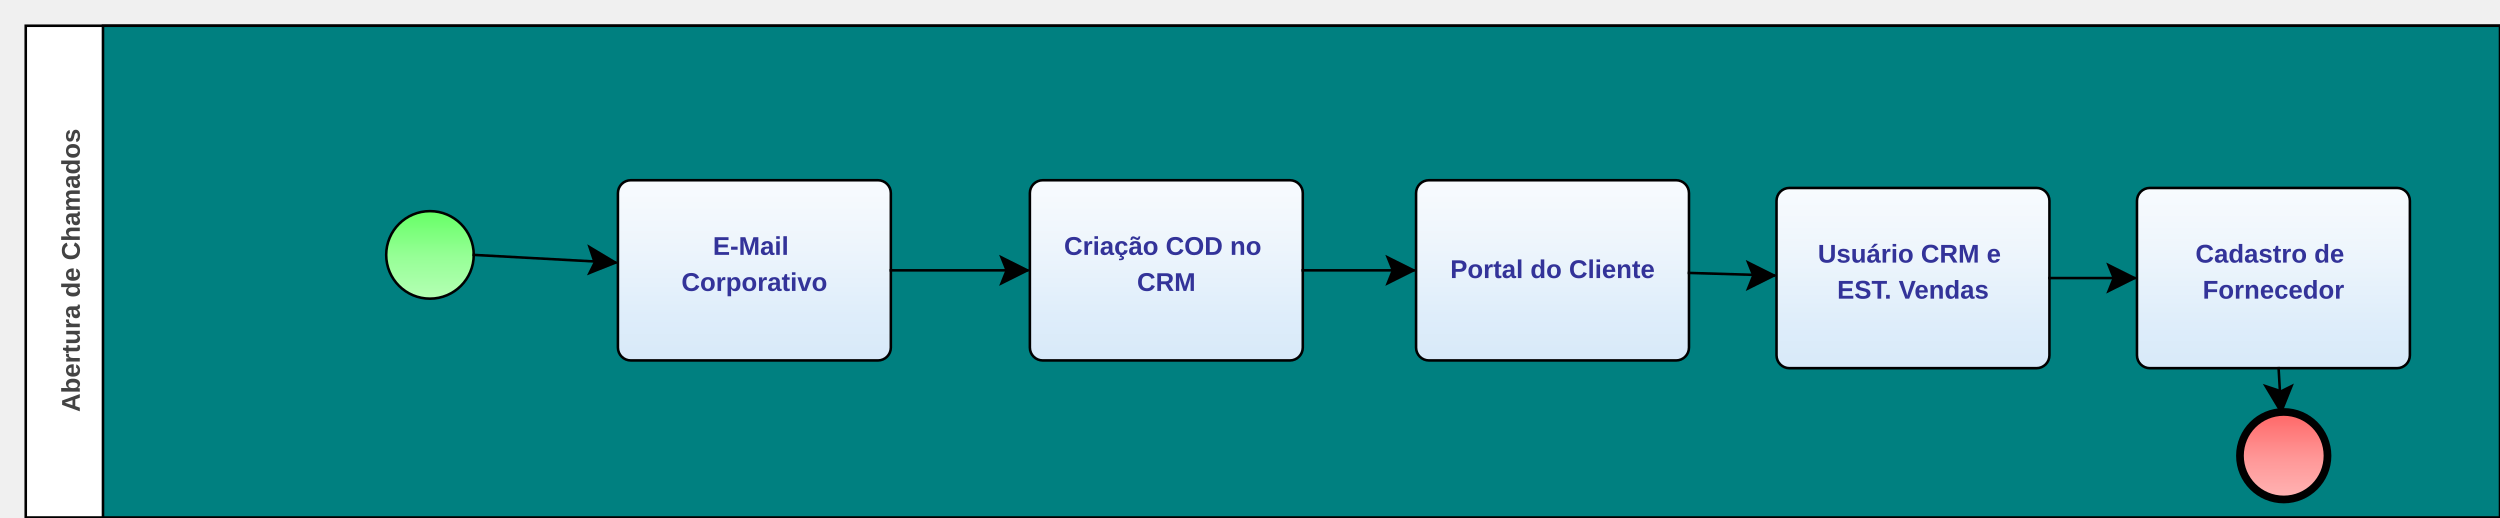
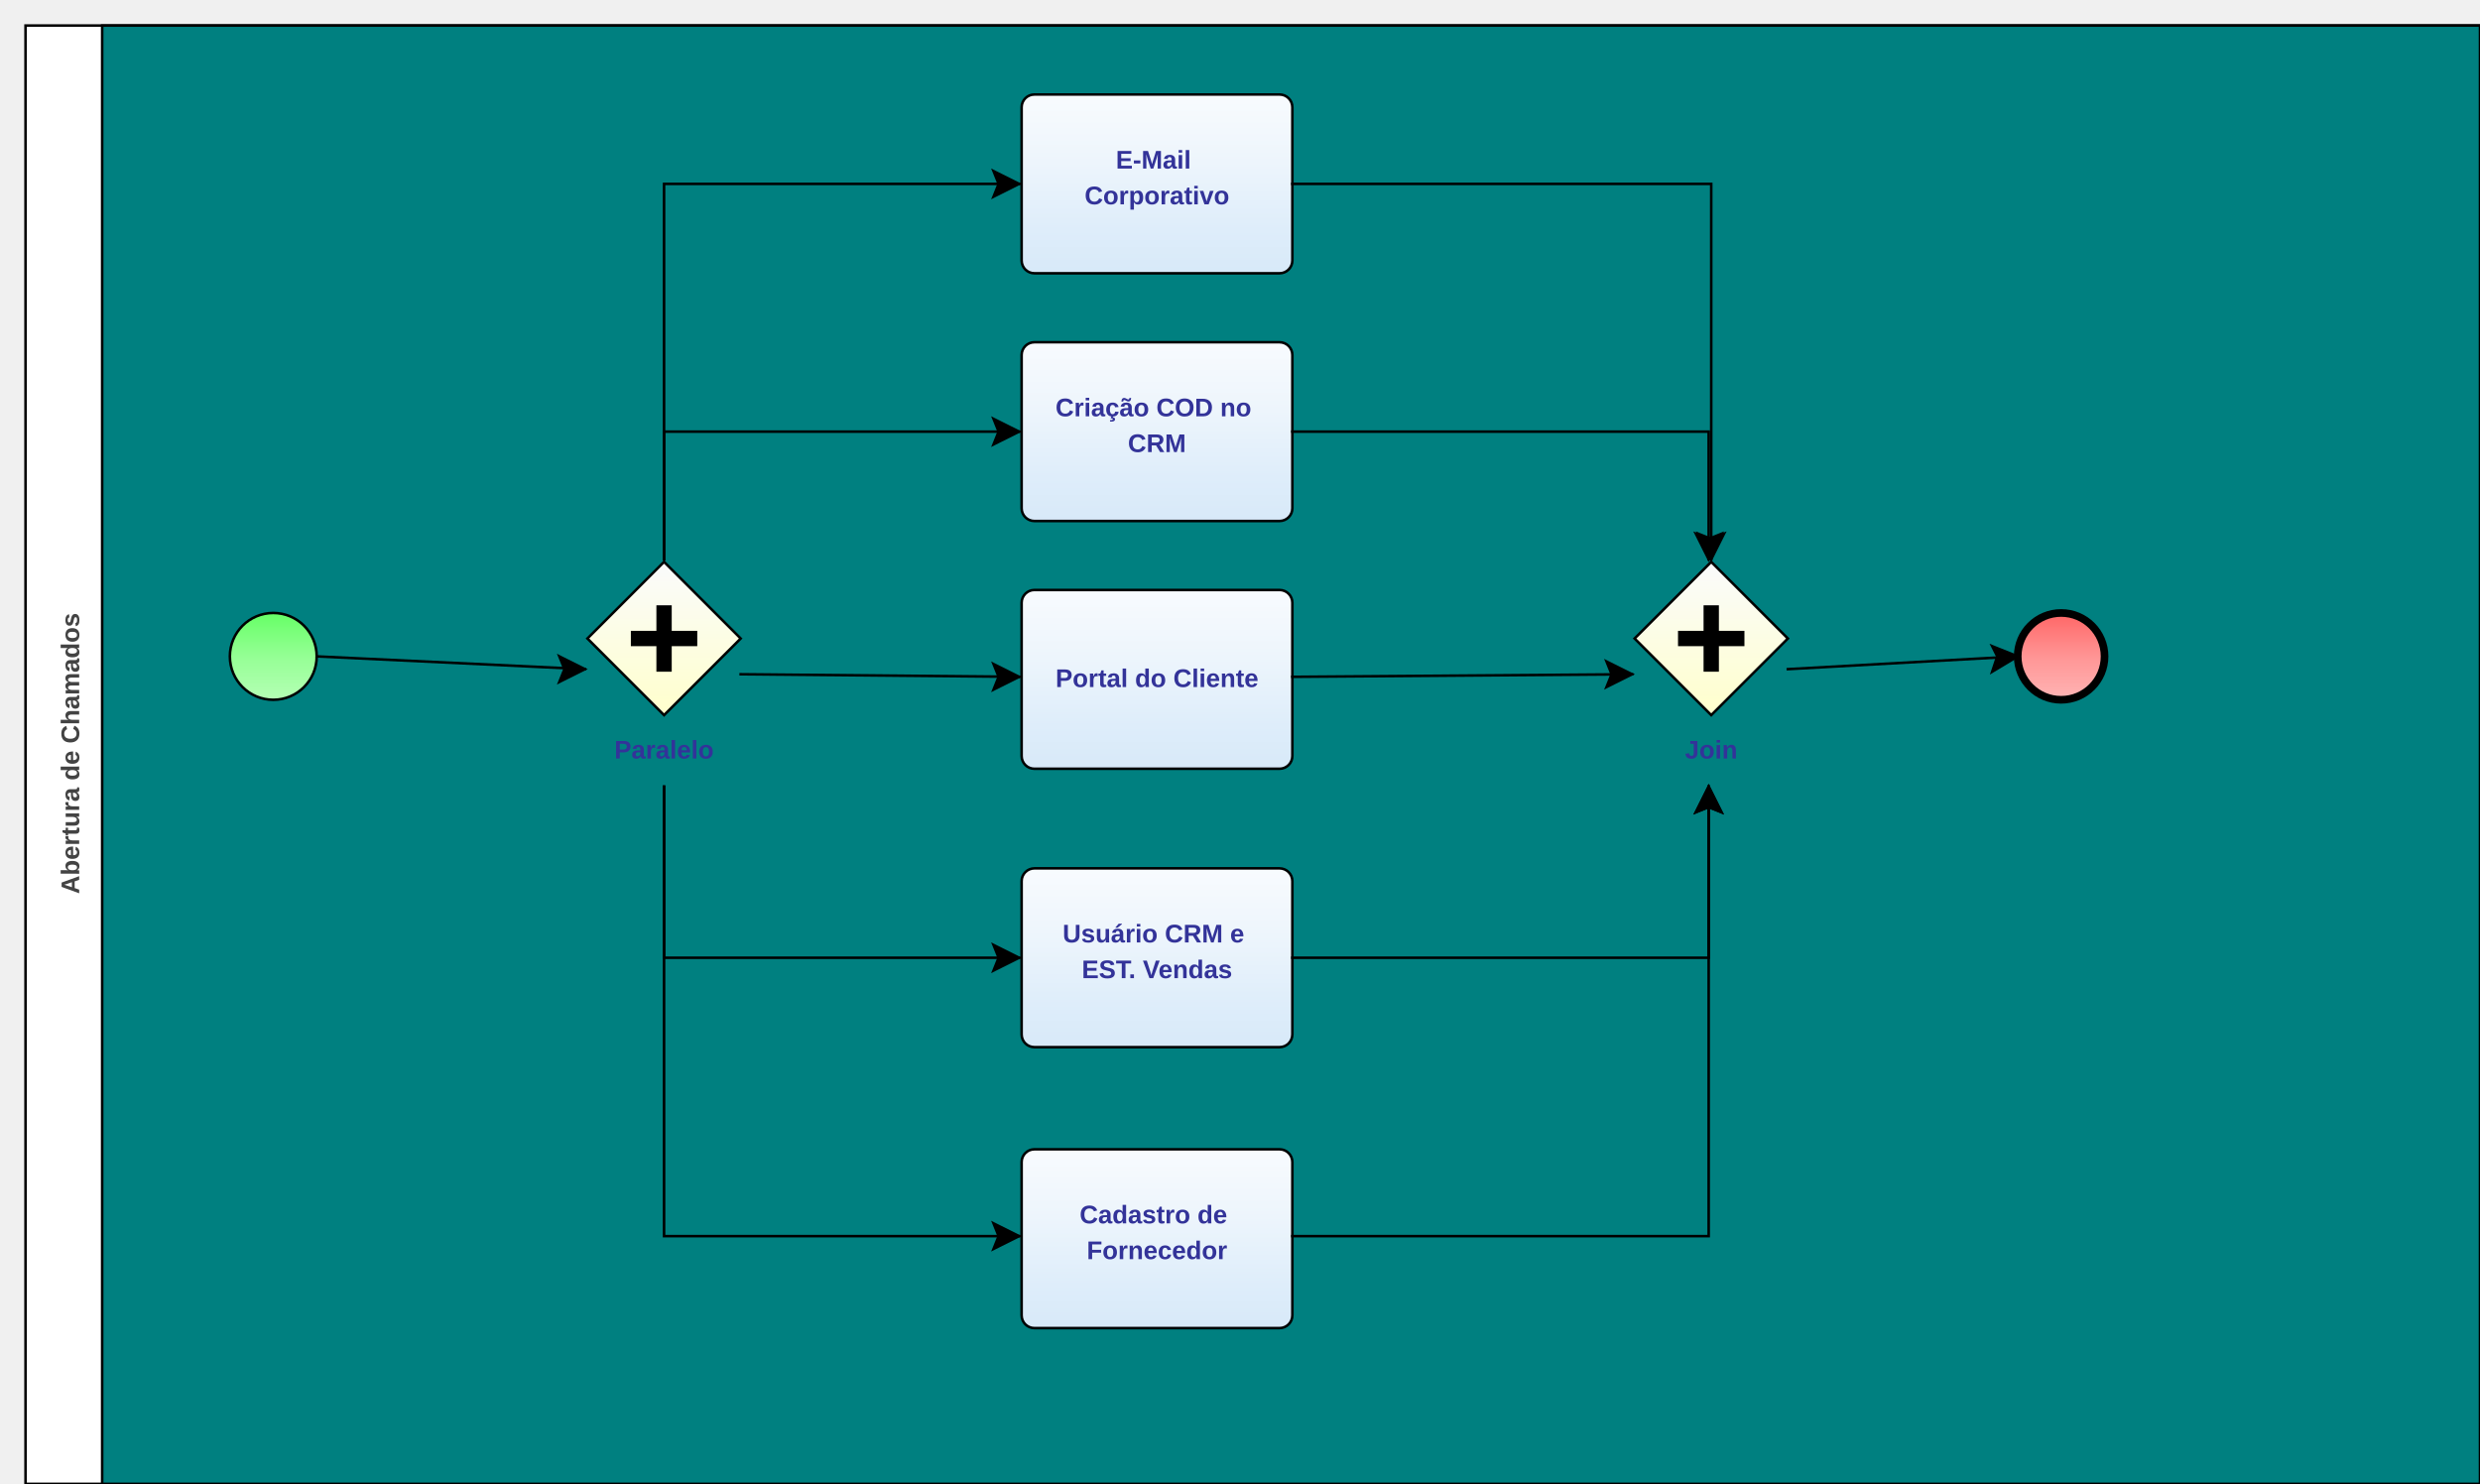
- <svg xmlns="http://www.w3.org/2000/svg" xmlns:xlink="http://www.w3.org/1999/xlink" style="stroke-dasharray:none; shape-rendering:auto; font-family:'Arial'; text-rendering:auto; fill-opacity:1; color-interpolation:auto; color-rendering:auto; font-size:12; fill:black; stroke:black; image-rendering:auto; stroke-miterlimit:10; stroke-linecap:square; stroke-linejoin:miter; font-style:normal; stroke-width:1; stroke-dashoffset:0; font-weight:normal; stroke-opacity:1;" contentScriptType="text/ecmascript" preserveAspectRatio="xMidYMid meet" zoomAndPan="magnify" version="1.0" contentStyleType="text/css" xml:xlink="http://www.w3.org/1999/xlink" width="971" height="201">
-   <rect x="10" y="10" width="961" height="191" ry="0" rx="0" style="stroke:#000000; fill:#FFFFFF" />
-   <rect x="40" y="10" width="931" height="191" ry="0" rx="0" style="stroke:#000000; fill:#008080" />
+ <svg xmlns="http://www.w3.org/2000/svg" xmlns:xlink="http://www.w3.org/1999/xlink" style="stroke-dasharray:none; shape-rendering:auto; font-family:'Arial'; text-rendering:auto; fill-opacity:1; color-interpolation:auto; color-rendering:auto; font-size:12; fill:black; stroke:black; image-rendering:auto; stroke-miterlimit:10; stroke-linecap:square; stroke-linejoin:miter; font-style:normal; stroke-width:1; stroke-dashoffset:0; font-weight:normal; stroke-opacity:1;" contentScriptType="text/ecmascript" preserveAspectRatio="xMidYMid meet" zoomAndPan="magnify" version="1.0" contentStyleType="text/css" xml:xlink="http://www.w3.org/1999/xlink" width="971" height="581">
+   <rect x="10" y="10" width="961" height="571" ry="0" rx="0" style="stroke:#000000; fill:#FFFFFF" />
+   <rect x="40" y="10" width="931" height="571" ry="0" rx="0" style="stroke:#000000; fill:#008080" />
  <g componentSequence="2">
-     <text x="-105" y="47" transform="rotate(270)" text-anchor="middle" style="font-weight:bold;font-size:10px;stroke:none; fill:#434343" />
+     <text x="-295" y="47" transform="rotate(270)" text-anchor="middle" style="font-weight:bold;font-size:10px;stroke:none; fill:#434343" />
  </g>
  <g componentSequence="1">
-     <text x="-105" y="17" transform="rotate(270)" text-anchor="middle" style="font-weight:bold;font-size:10px;stroke:none; fill:#434343">
-       <tspan dy="14" x="-105">Abertura de Chamados</tspan>
+     <text x="-295" y="17" transform="rotate(270)" text-anchor="middle" style="font-weight:bold;font-size:10px;stroke:none; fill:#434343">
+       <tspan dy="14" x="-295">Abertura de Chamados</tspan>
    </text>
  </g>
  <g sequence="4">
-     <ellipse cx="167" cy="99" rx="17" ry="17" stroke-width="1" style="fill:url(#linearGradient66FF6696FF96B6FFB6_1389834784);" stroke="336633" />
+     <ellipse cx="107" cy="257" rx="17" ry="17" stroke-width="1" style="fill:url(#linearGradient66FF6696FF96B6FFB6_391043146);" stroke="336633" />
  </g>
  <g sequence="9">
-     <rect x="240" y="70" width="106" height="70" ry="5" rx="5" style="fill:url(#linearGradientF8FBFEEDF5FCDEEDFAD4E7F8E2E5E9_1544603146);" stroke="191970" />
+     <rect x="400" y="37" width="106" height="70" ry="5" rx="5" style="fill:url(#linearGradientF8FBFEEDF5FCDEEDFAD4E7F8E2E5E9_428418259);" stroke="191970" />
  </g>
  <g componentSequence="9">
-     <text x="293" y="85" text-anchor="middle" style="font-weight:bold;font-size:10px;stroke:none; fill:#333399">
-       <tspan dy="14" x="293">E-Mail</tspan>
-       <tspan dy="14" x="293">Corporativo</tspan>
+     <text x="453" y="52" text-anchor="middle" style="font-weight:bold;font-size:10px;stroke:none; fill:#333399">
+       <tspan dy="14" x="453">E-Mail</tspan>
+       <tspan dy="14" x="453">Corporativo</tspan>
    </text>
  </g>
  <g sequence="11">
-     <rect x="400" y="70" width="106" height="70" ry="5" rx="5" style="fill:url(#linearGradientF8FBFEEDF5FCDEEDFAD4E7F8E2E5E9_1479498064);" stroke="191970" />
+     <rect x="400" y="134" width="106" height="70" ry="5" rx="5" style="fill:url(#linearGradientF8FBFEEDF5FCDEEDFAD4E7F8E2E5E9_498512698);" stroke="191970" />
  </g>
  <g componentSequence="11">
-     <text x="453" y="85" text-anchor="middle" style="font-weight:bold;font-size:10px;stroke:none; fill:#333399">
+     <text x="453" y="149" text-anchor="middle" style="font-weight:bold;font-size:10px;stroke:none; fill:#333399">
      <tspan dy="14" x="453">Criação COD no</tspan>
      <tspan dy="14" x="453">CRM</tspan>
    </text>
  </g>
  <g sequence="13">
-     <rect x="550" y="70" width="106" height="70" ry="5" rx="5" style="fill:url(#linearGradientF8FBFEEDF5FCDEEDFAD4E7F8E2E5E9_489540657);" stroke="191970" />
+     <rect x="400" y="231" width="106" height="70" ry="5" rx="5" style="fill:url(#linearGradientF8FBFEEDF5FCDEEDFAD4E7F8E2E5E9_1488203496);" stroke="191970" />
  </g>
  <g componentSequence="13">
-     <text x="603" y="94" text-anchor="middle" style="font-weight:bold;font-size:10px;stroke:none; fill:#333399">
-       <tspan dy="14" x="603">Portal do Cliente</tspan>
+     <text x="453" y="255" text-anchor="middle" style="font-weight:bold;font-size:10px;stroke:none; fill:#333399">
+       <tspan dy="14" x="453">Portal do Cliente</tspan>
    </text>
  </g>
  <g sequence="15">
-     <rect x="690" y="73" width="106" height="70" ry="5" rx="5" style="fill:url(#linearGradientF8FBFEEDF5FCDEEDFAD4E7F8E2E5E9_1988144006);" stroke="191970" />
+     <rect x="400" y="340" width="106" height="70" ry="5" rx="5" style="fill:url(#linearGradientF8FBFEEDF5FCDEEDFAD4E7F8E2E5E9_962146620);" stroke="191970" />
  </g>
  <g componentSequence="15">
-     <text x="743" y="88" text-anchor="middle" style="font-weight:bold;font-size:10px;stroke:none; fill:#333399">
-       <tspan dy="14" x="743">Usuário CRM e</tspan>
-       <tspan dy="14" x="743">EST. Vendas</tspan>
+     <text x="453" y="355" text-anchor="middle" style="font-weight:bold;font-size:10px;stroke:none; fill:#333399">
+       <tspan dy="14" x="453">Usuário CRM e</tspan>
+       <tspan dy="14" x="453">EST. Vendas</tspan>
    </text>
  </g>
  <g sequence="21">
-     <ellipse cx="887" cy="177" rx="17" ry="17" stroke-width="3" style="fill:url(#linearGradientFF6666FF9696FFB6B6_754586570);" stroke="993333" />
+     <ellipse cx="807" cy="257" rx="17" ry="17" stroke-width="3" style="fill:url(#linearGradientFF6666FF9696FFB6B6_1764111736);" stroke="993333" />
  </g>
  <g sequence="23">
-     <rect x="830" y="73" width="106" height="70" ry="5" rx="5" style="fill:url(#linearGradientF8FBFEEDF5FCDEEDFAD4E7F8E2E5E9_247278300);" stroke="191970" />
+     <rect x="400" y="450" width="106" height="70" ry="5" rx="5" style="fill:url(#linearGradientF8FBFEEDF5FCDEEDFAD4E7F8E2E5E9_1092711429);" stroke="191970" />
  </g>
  <g componentSequence="23">
-     <text x="883" y="88" text-anchor="middle" style="font-weight:bold;font-size:10px;stroke:none; fill:#333399">
-       <tspan dy="14" x="883">Cadastro de</tspan>
-       <tspan dy="14" x="883">Fornecedor</tspan>
+     <text x="453" y="465" text-anchor="middle" style="font-weight:bold;font-size:10px;stroke:none; fill:#333399">
+       <tspan dy="14" x="453">Cadastro de</tspan>
+       <tspan dy="14" x="453">Fornecedor</tspan>
    </text>
  </g>
-   <g componentSequence="10">
-     <text x="222" y="101" style="font-size:10px;font-weight:none;stroke:none; fill:#333399" text-anchor="left" />
+   <g sequence="26">
+     <polygon points=" 230 250 260 220 290 250 260 280 230 250" style="fill:url(#linearGradientFAFBFCFFFFCC_949735847);" stroke="000000" />
  </g>
-   <g componentSequence="12">
-     <text x="383" y="105" style="font-size:10px;font-weight:none;stroke:none; fill:#333399" text-anchor="left" />
+   <path style="fill:none; stroke-width:6; stroke:#000000;" d="M250.0 250.0 L270.0 250.0" />
+   <path style="fill:none; stroke-width:6; stroke:#000000;" d="M260.0 240.0 L260.0 260.0" />
+   <g componentSequence="26">
+     <text x="260" y="283" text-anchor="middle" style="font-weight:bold;font-size:10px;stroke:none; fill:#333399">
+       <tspan dy="14" x="260">Paralelo</tspan>
+     </text>
  </g>
-   <g componentSequence="14">
-     <text x="538" y="105" style="font-size:10px;font-weight:none;stroke:none; fill:#333399" text-anchor="left" />
+   <g sequence="27">
+     <polygon points=" 640 250 670 220 700 250 670 280 640 250" style="fill:url(#linearGradientFAFBFCFFFFCC_1211881305);" stroke="000000" />
  </g>
-   <g componentSequence="16">
-     <text x="683" y="107" style="font-size:10px;font-weight:none;stroke:none; fill:#333399" text-anchor="left" />
+   <path style="fill:none; stroke-width:6; stroke:#000000;" d="M660.0 250.0 L680.0 250.0" />
+   <path style="fill:none; stroke-width:6; stroke:#000000;" d="M670.0 240.0 L670.0 260.0" />
+   <g componentSequence="27">
+     <text x="670" y="283" text-anchor="middle" style="font-weight:bold;font-size:10px;stroke:none; fill:#333399">
+       <tspan dy="14" x="670">Join</tspan>
+     </text>
  </g>
-   <g componentSequence="24">
-     <text x="823" y="108" style="font-size:10px;font-weight:none;stroke:none; fill:#333399" text-anchor="left" />
+   <g componentSequence="28">
+     <text x="755" y="260" style="font-size:10px;font-weight:none;stroke:none; fill:#333399" text-anchor="left" />
  </g>
-   <g componentSequence="25">
-     <text x="896" y="151" style="font-size:10px;font-weight:none;stroke:none; fill:#333399" text-anchor="left" />
+   <g componentSequence="29">
+     <text x="270" y="76" style="font-size:10px;font-weight:none;stroke:none; fill:#333399" text-anchor="left" />
  </g>
-   <path style="fill:none; stroke:#000000;stroke-width:1" d="M184.0 99.0 L239.0 102.0" />
-   <polygon style="fill:#000000; stroke:#000000;" points=" 229 96 239 102 229 106 231 102" />
-   <path style="fill:none; stroke:#000000;stroke-width:1" d="M346.0 105.0 L399.0 105.0" />
-   <polygon style="fill:#000000; stroke:#000000;" points=" 389 100 399 105 389 110 391 105" />
-   <path style="fill:none; stroke:#000000;stroke-width:1" d="M506.0 105.0 L549.0 105.0" />
-   <polygon style="fill:#000000; stroke:#000000;" points=" 539 100 549 105 539 110 541 105" />
-   <path style="fill:none; stroke:#000000;stroke-width:1" d="M656.0 106.0 L689.0 107.0" />
-   <polygon style="fill:#000000; stroke:#000000;" points=" 679 102 689 107 679 112 681 107" />
-   <path style="fill:none; stroke:#000000;stroke-width:1" d="M796.0 108.0 L829.0 108.0" />
-   <polygon style="fill:#000000; stroke:#000000;" points=" 819 103 829 108 819 113 821 108" />
-   <path style="fill:none; stroke:#000000;stroke-width:1" d="M885.0 143.0 L886.0 160.0" />
-   <polygon style="fill:#000000; stroke:#000000;" points=" 890 150 886 160 880 150 886 152" />
+   <g componentSequence="30">
+     <text x="315" y="169" style="font-size:10px;font-weight:none;stroke:none; fill:#333399" text-anchor="left" />
+   </g>
+   <g componentSequence="31">
+     <text x="355" y="265" style="font-size:10px;font-weight:none;stroke:none; fill:#333399" text-anchor="left" />
+   </g>
+   <g componentSequence="32">
+     <text x="306" y="375" style="font-size:10px;font-weight:none;stroke:none; fill:#333399" text-anchor="left" />
+   </g>
+   <g componentSequence="33">
+     <text x="270" y="466" style="font-size:10px;font-weight:none;stroke:none; fill:#333399" text-anchor="left" />
+   </g>
+   <g componentSequence="34">
+     <text x="187" y="260" style="font-size:10px;font-weight:none;stroke:none; fill:#333399" text-anchor="left" />
+   </g>
+   <g componentSequence="35">
+     <text x="679" y="478" style="font-size:10px;font-weight:none;stroke:none; fill:#333399" text-anchor="left" />
+   </g>
+   <g componentSequence="37">
+     <text x="631" y="375" style="font-size:10px;font-weight:none;stroke:none; fill:#333399" text-anchor="left" />
+   </g>
+   <g componentSequence="38">
+     <text x="623" y="169" style="font-size:10px;font-weight:none;stroke:none; fill:#333399" text-anchor="left" />
+   </g>
+   <g componentSequence="39">
+     <text x="672" y="72" style="font-size:10px;font-weight:none;stroke:none; fill:#333399" text-anchor="left" />
+   </g>
+   <g componentSequence="40">
+     <text x="583" y="265" style="font-size:10px;font-weight:none;stroke:none; fill:#333399" text-anchor="left" />
+   </g>
+   <path style="fill:none; stroke:#000000;stroke-width:1" d="M124.0 257.0 L229.0 262.0" />
+   <polygon style="fill:#000000; stroke:#000000;" points=" 219 257 229 262 219 267 221 262" />
+   <path style="fill:none; stroke:#000000;stroke-width:1" d="M506.0 72.0 L670.0 72.0 L670.0 219.0" />
+   <polygon style="fill:#000000; stroke:#000000;" points=" 675 209 670 219 665 209 670 211" />
+   <path style="fill:none; stroke:#000000;stroke-width:1" d="M260.0 219.0 L260.0 72.0 L399.0 72.0" />
+   <polygon style="fill:#000000; stroke:#000000;" points=" 389 67 399 72 389 77 391 72" />
+   <path style="fill:none; stroke:#000000;stroke-width:1" d="M506.0 169.0 L669.0 169.0 L669.0 219.0" />
+   <polygon style="fill:#000000; stroke:#000000;" points=" 674 209 669 219 664 209 669 211" />
+   <path style="fill:none; stroke:#000000;stroke-width:1" d="M260.0 219.0 L260.0 169.0 L399.0 169.0" />
+   <polygon style="fill:#000000; stroke:#000000;" points=" 389 164 399 169 389 174 391 169" />
+   <path style="fill:none; stroke:#000000;stroke-width:1" d="M506.0 265.0 L639.0 264.0" />
+   <polygon style="fill:#000000; stroke:#000000;" points=" 629 259 639 264 629 269 631 264" />
+   <path style="fill:none; stroke:#000000;stroke-width:1" d="M290.0 264.0 L399.0 265.0" />
+   <polygon style="fill:#000000; stroke:#000000;" points=" 389 260 399 265 389 270 391 265" />
+   <path style="fill:none; stroke:#000000;stroke-width:1" d="M506.0 375.0 L669.0 375.0 L669.0 308.0" />
+   <polygon style="fill:#000000; stroke:#000000;" points=" 664 318 669 308 674 318 669 316" />
+   <path style="fill:none; stroke:#000000;stroke-width:1" d="M260.0 308.0 L260.0 375.0 L399.0 375.0" />
+   <polygon style="fill:#000000; stroke:#000000;" points=" 389 370 399 375 389 380 391 375" />
+   <path style="fill:none; stroke:#000000;stroke-width:1" d="M700.0 262.0 L790.0 257.0" />
+   <polygon style="fill:#000000; stroke:#000000;" points=" 780 253 790 257 780 263 782 257" />
+   <path style="fill:none; stroke:#000000;stroke-width:1" d="M506.0 484.0 L669.0 484.0 L669.0 308.0" />
+   <polygon style="fill:#000000; stroke:#000000;" points=" 664 318 669 308 674 318 669 316" />
+   <path style="fill:none; stroke:#000000;stroke-width:1" d="M260.0 308.0 L260.0 484.0 L399.0 484.0" />
+   <polygon style="fill:#000000; stroke:#000000;" points=" 389 479 399 484 389 489 391 484" />
  <defs>
-     <linearGradient xlink:href="#linearGradient66FF6696FF96B6FFB6" id="linearGradient66FF6696FF96B6FFB6_1389834784" x1="0" y1="82.0" x2="0" y2="117.0" gradientUnits="userSpaceOnUse" xlink:type="simple" xlink:actuate="onLoad" xlink:show="other" />
+     <linearGradient xlink:href="#linearGradient66FF6696FF96B6FFB6" id="linearGradient66FF6696FF96B6FFB6_391043146" x1="0" y1="240.0" x2="0" y2="275.0" gradientUnits="userSpaceOnUse" xlink:type="simple" xlink:actuate="onLoad" xlink:show="other" />
    <linearGradient id="linearGradient66FF6696FF96B6FFB6">
      <stop style="stop-color:#66FF66;stop-opacity:1;" offset="0.0" id="stop66FF66" />
      <stop style="stop-color:#96FF96;stop-opacity:1;" offset="0.5" id="stop96FF96" />
      <stop style="stop-color:#B6FFB6;stop-opacity:1;" offset="1.0" id="stopB6FFB6" />
    </linearGradient>
-     <linearGradient xlink:href="#linearGradientF8FBFEEDF5FCDEEDFAD4E7F8E2E5E9" id="linearGradientF8FBFEEDF5FCDEEDFAD4E7F8E2E5E9_1544603146" x1="0" y1="70.0" x2="0" y2="176.0" gradientUnits="userSpaceOnUse" xlink:type="simple" xlink:actuate="onLoad" xlink:show="other" />
+     <linearGradient xlink:href="#linearGradientF8FBFEEDF5FCDEEDFAD4E7F8E2E5E9" id="linearGradientF8FBFEEDF5FCDEEDFAD4E7F8E2E5E9_428418259" x1="0" y1="37.0" x2="0" y2="143.0" gradientUnits="userSpaceOnUse" xlink:type="simple" xlink:actuate="onLoad" xlink:show="other" />
    <linearGradient id="linearGradientF8FBFEEDF5FCDEEDFAD4E7F8E2E5E9">
      <stop style="stop-color:#F8FBFE;stop-opacity:1;" offset="0.0" id="stopF8FBFE" />
      <stop style="stop-color:#EDF5FC;stop-opacity:1;" offset="0.25" id="stopEDF5FC" />
      <stop style="stop-color:#DEEDFA;stop-opacity:1;" offset="0.5" id="stopDEEDFA" />
      <stop style="stop-color:#D4E7F8;stop-opacity:1;" offset="0.75" id="stopD4E7F8" />
      <stop style="stop-color:#E2E5E9;stop-opacity:1;" offset="1.0" id="stopE2E5E9" />
    </linearGradient>
-     <linearGradient xlink:href="#linearGradientF8FBFEEDF5FCDEEDFAD4E7F8E2E5E9" id="linearGradientF8FBFEEDF5FCDEEDFAD4E7F8E2E5E9_1479498064" x1="0" y1="70.0" x2="0" y2="176.0" gradientUnits="userSpaceOnUse" xlink:type="simple" xlink:actuate="onLoad" xlink:show="other" />
-     <linearGradient xlink:href="#linearGradientF8FBFEEDF5FCDEEDFAD4E7F8E2E5E9" id="linearGradientF8FBFEEDF5FCDEEDFAD4E7F8E2E5E9_489540657" x1="0" y1="70.0" x2="0" y2="176.0" gradientUnits="userSpaceOnUse" xlink:type="simple" xlink:actuate="onLoad" xlink:show="other" />
-     <linearGradient xlink:href="#linearGradientF8FBFEEDF5FCDEEDFAD4E7F8E2E5E9" id="linearGradientF8FBFEEDF5FCDEEDFAD4E7F8E2E5E9_1988144006" x1="0" y1="73.0" x2="0" y2="179.0" gradientUnits="userSpaceOnUse" xlink:type="simple" xlink:actuate="onLoad" xlink:show="other" />
-     <linearGradient xlink:href="#linearGradientFF6666FF9696FFB6B6" id="linearGradientFF6666FF9696FFB6B6_754586570" x1="0" y1="160.0" x2="0" y2="195.0" gradientUnits="userSpaceOnUse" xlink:type="simple" xlink:actuate="onLoad" xlink:show="other" />
+     <linearGradient xlink:href="#linearGradientF8FBFEEDF5FCDEEDFAD4E7F8E2E5E9" id="linearGradientF8FBFEEDF5FCDEEDFAD4E7F8E2E5E9_498512698" x1="0" y1="134.0" x2="0" y2="240.0" gradientUnits="userSpaceOnUse" xlink:type="simple" xlink:actuate="onLoad" xlink:show="other" />
+     <linearGradient xlink:href="#linearGradientF8FBFEEDF5FCDEEDFAD4E7F8E2E5E9" id="linearGradientF8FBFEEDF5FCDEEDFAD4E7F8E2E5E9_1488203496" x1="0" y1="231.0" x2="0" y2="337.0" gradientUnits="userSpaceOnUse" xlink:type="simple" xlink:actuate="onLoad" xlink:show="other" />
+     <linearGradient xlink:href="#linearGradientF8FBFEEDF5FCDEEDFAD4E7F8E2E5E9" id="linearGradientF8FBFEEDF5FCDEEDFAD4E7F8E2E5E9_962146620" x1="0" y1="340.0" x2="0" y2="446.0" gradientUnits="userSpaceOnUse" xlink:type="simple" xlink:actuate="onLoad" xlink:show="other" />
+     <linearGradient xlink:href="#linearGradientFF6666FF9696FFB6B6" id="linearGradientFF6666FF9696FFB6B6_1764111736" x1="0" y1="240.0" x2="0" y2="275.0" gradientUnits="userSpaceOnUse" xlink:type="simple" xlink:actuate="onLoad" xlink:show="other" />
    <linearGradient id="linearGradientFF6666FF9696FFB6B6">
      <stop style="stop-color:#FF6666;stop-opacity:1;" offset="0.0" id="stopFF6666" />
      <stop style="stop-color:#FF9696;stop-opacity:1;" offset="0.5" id="stopFF9696" />
      <stop style="stop-color:#FFB6B6;stop-opacity:1;" offset="1.0" id="stopFFB6B6" />
    </linearGradient>
-     <linearGradient xlink:href="#linearGradientF8FBFEEDF5FCDEEDFAD4E7F8E2E5E9" id="linearGradientF8FBFEEDF5FCDEEDFAD4E7F8E2E5E9_247278300" x1="0" y1="73.0" x2="0" y2="179.0" gradientUnits="userSpaceOnUse" xlink:type="simple" xlink:actuate="onLoad" xlink:show="other" />
+     <linearGradient xlink:href="#linearGradientF8FBFEEDF5FCDEEDFAD4E7F8E2E5E9" id="linearGradientF8FBFEEDF5FCDEEDFAD4E7F8E2E5E9_1092711429" x1="0" y1="450.0" x2="0" y2="556.0" gradientUnits="userSpaceOnUse" xlink:type="simple" xlink:actuate="onLoad" xlink:show="other" />
+     <linearGradient xlink:href="#linearGradientFAFBFCFFFFCC" id="linearGradientFAFBFCFFFFCC_949735847" x1="0" y1="220.0" x2="0" y2="280.0" gradientUnits="userSpaceOnUse" xlink:type="simple" xlink:actuate="onLoad" xlink:show="other" />
+     <linearGradient id="linearGradientFAFBFCFFFFCC">
+       <stop style="stop-color:#FAFBFC;stop-opacity:1;" offset="0.0" id="stopFAFBFC" />
+       <stop style="stop-color:#FFFFCC;stop-opacity:1;" offset="1.0" id="stopFFFFCC" />
+     </linearGradient>
+     <linearGradient xlink:href="#linearGradientFAFBFCFFFFCC" id="linearGradientFAFBFCFFFFCC_1211881305" x1="0" y1="220.0" x2="0" y2="280.0" gradientUnits="userSpaceOnUse" xlink:type="simple" xlink:actuate="onLoad" xlink:show="other" />
  </defs>
</svg>
